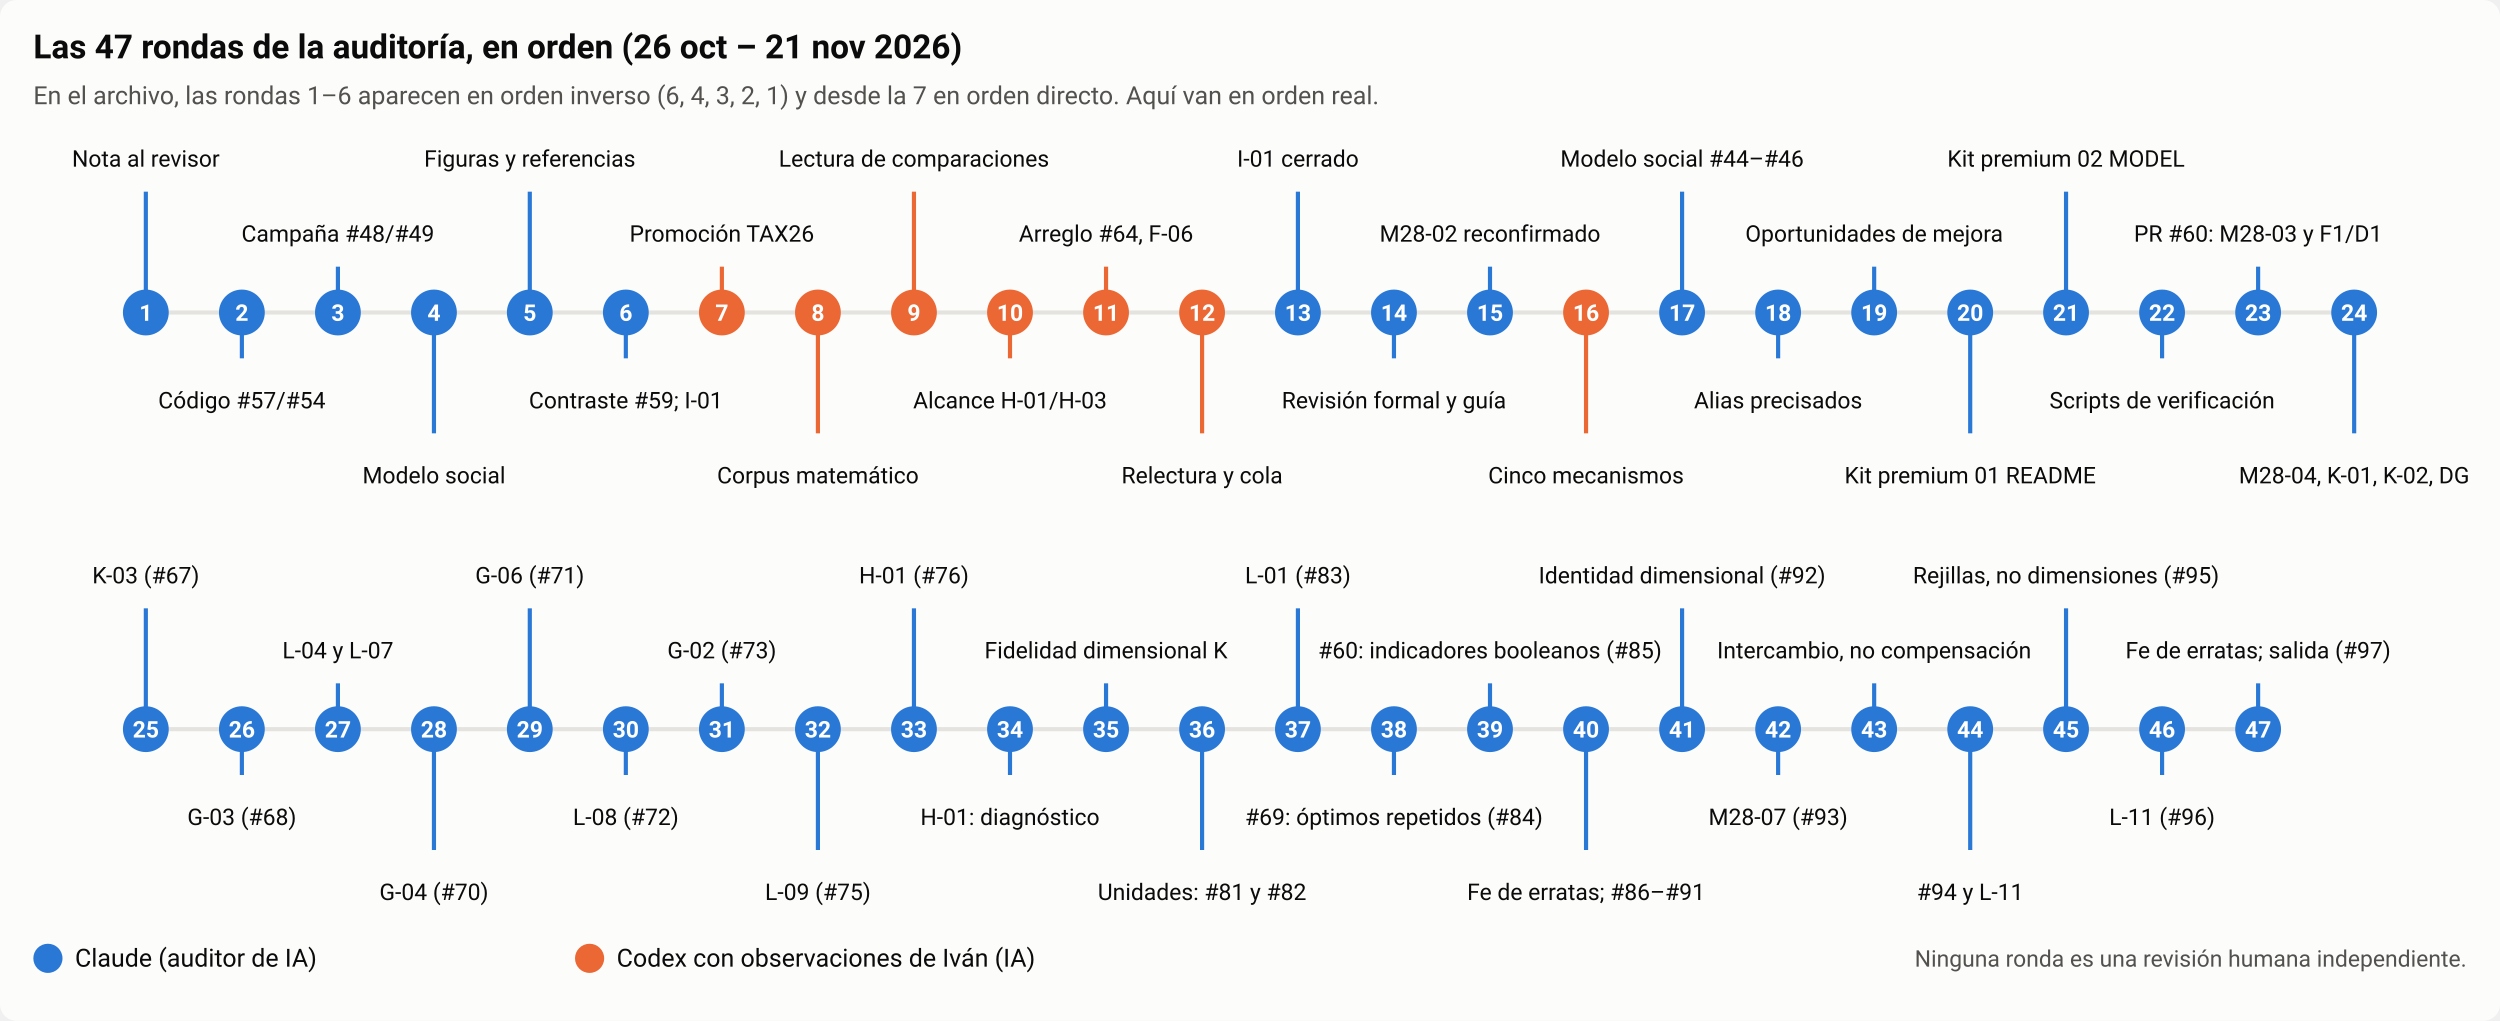
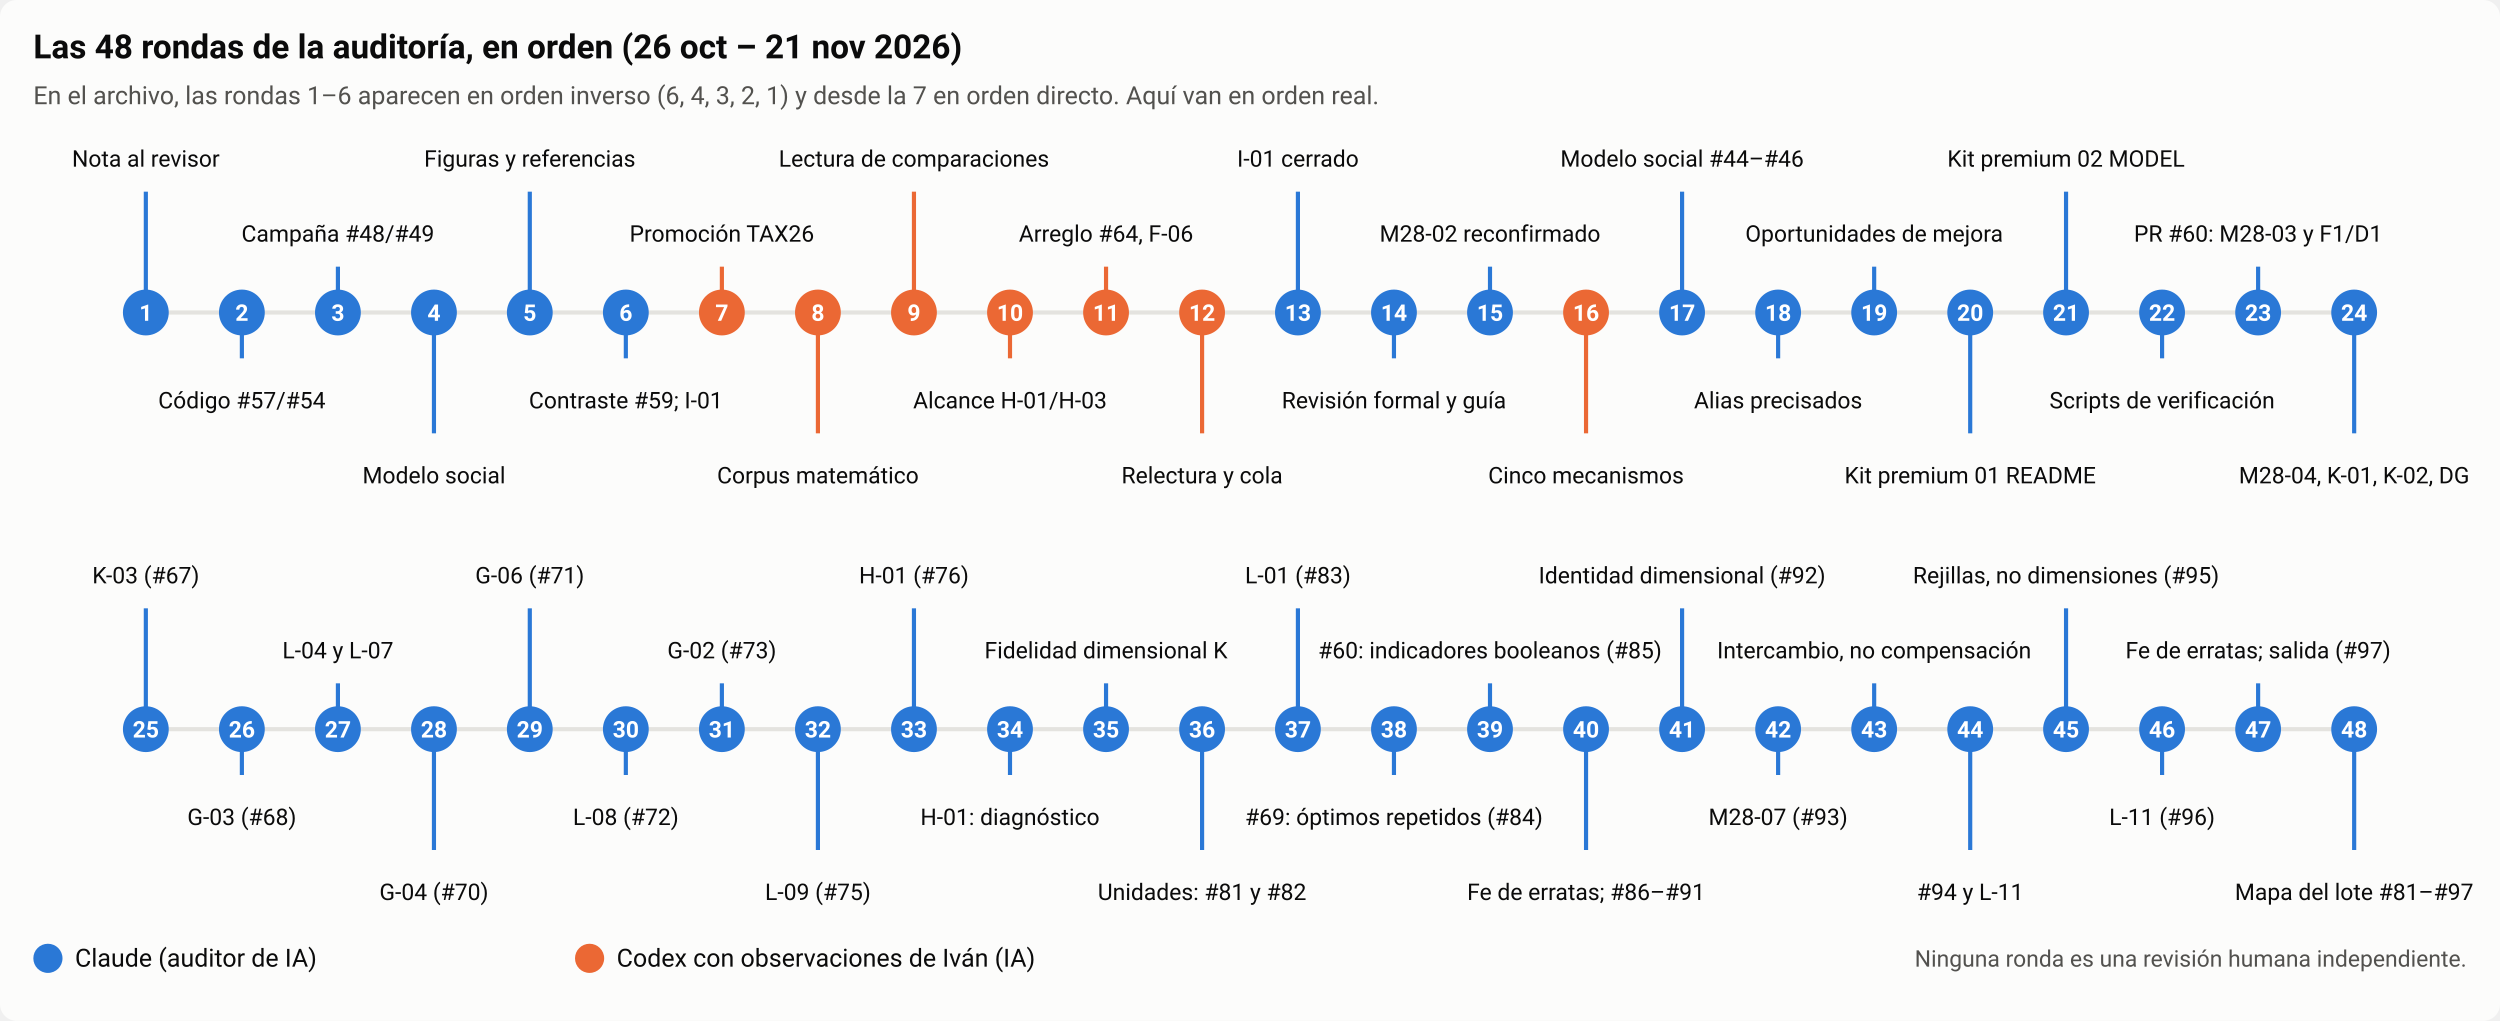
- <svg xmlns="http://www.w3.org/2000/svg" viewBox="0 0 1200 490" width="1200" height="490" role="img" aria-label="Línea de tiempo de las 47 rondas de auditoría y su autor">
+ <svg xmlns="http://www.w3.org/2000/svg" viewBox="0 0 1200 490" width="1200" height="490" role="img" aria-label="Línea de tiempo de las 48 rondas de auditoría y su autor">
  <style>
  .ink{fill:#0b0b0b}.ink2{fill:#52514e}.bg{fill:#fcfcfb}.grid{stroke:#e4e3df}
  .s0{fill:#2a78d6}.s1{fill:#eb6834}.s2{fill:#1baf7a}.s3{fill:#eda100}.s4{fill:#e87ba4}
  .a0{fill:#2a78d6}.a1{fill:#eb6834}.a0s{stroke:#2a78d6}.a1s{stroke:#eb6834}
  text{font-family:system-ui,-apple-system,Segoe UI,Roboto,sans-serif}
  @media (prefers-color-scheme: dark){
    .ink{fill:#f0efec}.ink2{fill:#c3c2b7}.bg{fill:#1a1a19}.grid{stroke:#383835}
    .s0{fill:#3987e5}.s1{fill:#d95926}.s2{fill:#199e70}.s3{fill:#c98500}.s4{fill:#d55181}
    .a0{fill:#3987e5}.a1{fill:#d95926}.a0s{stroke:#3987e5}.a1s{stroke:#d95926}
  }
</style>
  <rect class="bg" width="1200" height="490" rx="8" />
-   <text class="ink" x="16" y="28" font-size="16" font-weight="600">Las 47 rondas de la auditoría, en orden (26 oct – 21 nov 2026)</text>
+   <text class="ink" x="16" y="28" font-size="16" font-weight="600">Las 48 rondas de la auditoría, en orden (26 oct – 21 nov 2026)</text>
  <text class="ink2" x="16" y="50" font-size="12">En el archivo, las rondas 1–6 aparecen en orden inverso (6, 4, 3, 2, 1) y desde la 7 en orden directo. Aquí van en orden real.</text>
  <line class="grid" x1="70" x2="1130.0" y1="150" y2="150" stroke-width="2" />
-   <line class="grid" x1="70" x2="1083.9" y1="350" y2="350" stroke-width="2" />
+   <line class="grid" x1="70" x2="1130.0" y1="350" y2="350" stroke-width="2" />
  <line class="a0s" x1="70.0" x2="70.0" y1="150" y2="92" stroke-width="2" />
  <circle class="a0" cx="70.0" cy="150" r="11" />
  <text x="70.0" y="154" font-size="11" font-weight="700" text-anchor="middle" fill="#fff">1</text>
  <text class="ink" x="70.0" y="80" font-size="11" text-anchor="middle">Nota al revisor</text>
  <line class="a0s" x1="116.1" x2="116.1" y1="150" y2="172" stroke-width="2" />
  <circle class="a0" cx="116.1" cy="150" r="11" />
  <text x="116.1" y="154" font-size="11" font-weight="700" text-anchor="middle" fill="#fff">2</text>
  <text class="ink" x="116.1" y="196" font-size="11" text-anchor="middle">Código #57/#54</text>
  <line class="a0s" x1="162.2" x2="162.2" y1="150" y2="128" stroke-width="2" />
  <circle class="a0" cx="162.2" cy="150" r="11" />
  <text x="162.2" y="154" font-size="11" font-weight="700" text-anchor="middle" fill="#fff">3</text>
  <text class="ink" x="162.2" y="116" font-size="11" text-anchor="middle">Campaña #48/#49</text>
  <line class="a0s" x1="208.3" x2="208.3" y1="150" y2="208" stroke-width="2" />
  <circle class="a0" cx="208.3" cy="150" r="11" />
  <text x="208.3" y="154" font-size="11" font-weight="700" text-anchor="middle" fill="#fff">4</text>
  <text class="ink" x="208.3" y="232" font-size="11" text-anchor="middle">Modelo social</text>
  <line class="a0s" x1="254.3" x2="254.3" y1="150" y2="92" stroke-width="2" />
  <circle class="a0" cx="254.3" cy="150" r="11" />
  <text x="254.3" y="154" font-size="11" font-weight="700" text-anchor="middle" fill="#fff">5</text>
  <text class="ink" x="254.3" y="80" font-size="11" text-anchor="middle">Figuras y referencias</text>
  <line class="a0s" x1="300.4" x2="300.4" y1="150" y2="172" stroke-width="2" />
  <circle class="a0" cx="300.4" cy="150" r="11" />
  <text x="300.4" y="154" font-size="11" font-weight="700" text-anchor="middle" fill="#fff">6</text>
  <text class="ink" x="300.4" y="196" font-size="11" text-anchor="middle">Contraste #59; I-01</text>
  <line class="a1s" x1="346.5" x2="346.5" y1="150" y2="128" stroke-width="2" />
  <circle class="a1" cx="346.5" cy="150" r="11" />
  <text x="346.5" y="154" font-size="11" font-weight="700" text-anchor="middle" fill="#fff">7</text>
  <text class="ink" x="346.5" y="116" font-size="11" text-anchor="middle">Promoción TAX26</text>
  <line class="a1s" x1="392.6" x2="392.6" y1="150" y2="208" stroke-width="2" />
  <circle class="a1" cx="392.6" cy="150" r="11" />
  <text x="392.6" y="154" font-size="11" font-weight="700" text-anchor="middle" fill="#fff">8</text>
  <text class="ink" x="392.6" y="232" font-size="11" text-anchor="middle">Corpus matemático</text>
  <line class="a1s" x1="438.7" x2="438.7" y1="150" y2="92" stroke-width="2" />
  <circle class="a1" cx="438.7" cy="150" r="11" />
  <text x="438.7" y="154" font-size="11" font-weight="700" text-anchor="middle" fill="#fff">9</text>
  <text class="ink" x="438.7" y="80" font-size="11" text-anchor="middle">Lectura de comparaciones</text>
  <line class="a1s" x1="484.8" x2="484.8" y1="150" y2="172" stroke-width="2" />
  <circle class="a1" cx="484.8" cy="150" r="11" />
  <text x="484.8" y="154" font-size="11" font-weight="700" text-anchor="middle" fill="#fff">10</text>
  <text class="ink" x="484.8" y="196" font-size="11" text-anchor="middle">Alcance H-01/H-03</text>
  <line class="a1s" x1="530.9" x2="530.9" y1="150" y2="128" stroke-width="2" />
  <circle class="a1" cx="530.9" cy="150" r="11" />
  <text x="530.9" y="154" font-size="11" font-weight="700" text-anchor="middle" fill="#fff">11</text>
  <text class="ink" x="530.9" y="116" font-size="11" text-anchor="middle">Arreglo #64, F-06</text>
  <line class="a1s" x1="577.0" x2="577.0" y1="150" y2="208" stroke-width="2" />
  <circle class="a1" cx="577.0" cy="150" r="11" />
  <text x="577.0" y="154" font-size="11" font-weight="700" text-anchor="middle" fill="#fff">12</text>
  <text class="ink" x="577.0" y="232" font-size="11" text-anchor="middle">Relectura y cola</text>
  <line class="a0s" x1="623.0" x2="623.0" y1="150" y2="92" stroke-width="2" />
  <circle class="a0" cx="623.0" cy="150" r="11" />
  <text x="623.0" y="154" font-size="11" font-weight="700" text-anchor="middle" fill="#fff">13</text>
  <text class="ink" x="623.0" y="80" font-size="11" text-anchor="middle">I-01 cerrado</text>
  <line class="a0s" x1="669.1" x2="669.1" y1="150" y2="172" stroke-width="2" />
  <circle class="a0" cx="669.1" cy="150" r="11" />
  <text x="669.1" y="154" font-size="11" font-weight="700" text-anchor="middle" fill="#fff">14</text>
  <text class="ink" x="669.1" y="196" font-size="11" text-anchor="middle">Revisión formal y guía</text>
  <line class="a0s" x1="715.2" x2="715.2" y1="150" y2="128" stroke-width="2" />
  <circle class="a0" cx="715.2" cy="150" r="11" />
  <text x="715.2" y="154" font-size="11" font-weight="700" text-anchor="middle" fill="#fff">15</text>
  <text class="ink" x="715.2" y="116" font-size="11" text-anchor="middle">M28-02 reconfirmado</text>
  <line class="a1s" x1="761.3" x2="761.3" y1="150" y2="208" stroke-width="2" />
  <circle class="a1" cx="761.3" cy="150" r="11" />
  <text x="761.3" y="154" font-size="11" font-weight="700" text-anchor="middle" fill="#fff">16</text>
  <text class="ink" x="761.3" y="232" font-size="11" text-anchor="middle">Cinco mecanismos</text>
  <line class="a0s" x1="807.4" x2="807.4" y1="150" y2="92" stroke-width="2" />
  <circle class="a0" cx="807.4" cy="150" r="11" />
  <text x="807.4" y="154" font-size="11" font-weight="700" text-anchor="middle" fill="#fff">17</text>
  <text class="ink" x="807.4" y="80" font-size="11" text-anchor="middle">Modelo social #44–#46</text>
  <line class="a0s" x1="853.5" x2="853.5" y1="150" y2="172" stroke-width="2" />
  <circle class="a0" cx="853.5" cy="150" r="11" />
  <text x="853.5" y="154" font-size="11" font-weight="700" text-anchor="middle" fill="#fff">18</text>
  <text class="ink" x="853.5" y="196" font-size="11" text-anchor="middle">Alias precisados</text>
  <line class="a0s" x1="899.6" x2="899.6" y1="150" y2="128" stroke-width="2" />
  <circle class="a0" cx="899.6" cy="150" r="11" />
  <text x="899.6" y="154" font-size="11" font-weight="700" text-anchor="middle" fill="#fff">19</text>
  <text class="ink" x="899.6" y="116" font-size="11" text-anchor="middle">Oportunidades de mejora</text>
  <line class="a0s" x1="945.7" x2="945.7" y1="150" y2="208" stroke-width="2" />
  <circle class="a0" cx="945.7" cy="150" r="11" />
  <text x="945.7" y="154" font-size="11" font-weight="700" text-anchor="middle" fill="#fff">20</text>
  <text class="ink" x="945.7" y="232" font-size="11" text-anchor="middle">Kit premium 01 README</text>
  <line class="a0s" x1="991.7" x2="991.7" y1="150" y2="92" stroke-width="2" />
  <circle class="a0" cx="991.7" cy="150" r="11" />
  <text x="991.7" y="154" font-size="11" font-weight="700" text-anchor="middle" fill="#fff">21</text>
  <text class="ink" x="991.7" y="80" font-size="11" text-anchor="middle">Kit premium 02 MODEL</text>
  <line class="a0s" x1="1037.8" x2="1037.8" y1="150" y2="172" stroke-width="2" />
  <circle class="a0" cx="1037.8" cy="150" r="11" />
  <text x="1037.8" y="154" font-size="11" font-weight="700" text-anchor="middle" fill="#fff">22</text>
  <text class="ink" x="1037.8" y="196" font-size="11" text-anchor="middle">Scripts de verificación</text>
  <line class="a0s" x1="1083.9" x2="1083.9" y1="150" y2="128" stroke-width="2" />
  <circle class="a0" cx="1083.9" cy="150" r="11" />
  <text x="1083.9" y="154" font-size="11" font-weight="700" text-anchor="middle" fill="#fff">23</text>
  <text class="ink" x="1083.9" y="116" font-size="11" text-anchor="middle">PR #60: M28-03 y F1/D1</text>
  <line class="a0s" x1="1130.0" x2="1130.0" y1="150" y2="208" stroke-width="2" />
  <circle class="a0" cx="1130.0" cy="150" r="11" />
  <text x="1130.0" y="154" font-size="11" font-weight="700" text-anchor="middle" fill="#fff">24</text>
  <text class="ink" x="1130.0" y="232" font-size="11" text-anchor="middle">M28-04, K-01, K-02, DG</text>
  <line class="a0s" x1="70.0" x2="70.0" y1="350" y2="292" stroke-width="2" />
  <circle class="a0" cx="70.0" cy="350" r="11" />
  <text x="70.0" y="354" font-size="11" font-weight="700" text-anchor="middle" fill="#fff">25</text>
  <text class="ink" x="70.0" y="280" font-size="11" text-anchor="middle">K-03 (#67)</text>
  <line class="a0s" x1="116.1" x2="116.1" y1="350" y2="372" stroke-width="2" />
  <circle class="a0" cx="116.1" cy="350" r="11" />
  <text x="116.1" y="354" font-size="11" font-weight="700" text-anchor="middle" fill="#fff">26</text>
  <text class="ink" x="116.1" y="396" font-size="11" text-anchor="middle">G-03 (#68)</text>
  <line class="a0s" x1="162.2" x2="162.2" y1="350" y2="328" stroke-width="2" />
  <circle class="a0" cx="162.2" cy="350" r="11" />
  <text x="162.2" y="354" font-size="11" font-weight="700" text-anchor="middle" fill="#fff">27</text>
  <text class="ink" x="162.2" y="316" font-size="11" text-anchor="middle">L-04 y L-07</text>
  <line class="a0s" x1="208.3" x2="208.3" y1="350" y2="408" stroke-width="2" />
  <circle class="a0" cx="208.3" cy="350" r="11" />
  <text x="208.3" y="354" font-size="11" font-weight="700" text-anchor="middle" fill="#fff">28</text>
  <text class="ink" x="208.3" y="432" font-size="11" text-anchor="middle">G-04 (#70)</text>
  <line class="a0s" x1="254.3" x2="254.3" y1="350" y2="292" stroke-width="2" />
  <circle class="a0" cx="254.3" cy="350" r="11" />
  <text x="254.3" y="354" font-size="11" font-weight="700" text-anchor="middle" fill="#fff">29</text>
  <text class="ink" x="254.3" y="280" font-size="11" text-anchor="middle">G-06 (#71)</text>
  <line class="a0s" x1="300.4" x2="300.4" y1="350" y2="372" stroke-width="2" />
  <circle class="a0" cx="300.4" cy="350" r="11" />
  <text x="300.4" y="354" font-size="11" font-weight="700" text-anchor="middle" fill="#fff">30</text>
  <text class="ink" x="300.4" y="396" font-size="11" text-anchor="middle">L-08 (#72)</text>
  <line class="a0s" x1="346.5" x2="346.5" y1="350" y2="328" stroke-width="2" />
  <circle class="a0" cx="346.5" cy="350" r="11" />
  <text x="346.5" y="354" font-size="11" font-weight="700" text-anchor="middle" fill="#fff">31</text>
  <text class="ink" x="346.5" y="316" font-size="11" text-anchor="middle">G-02 (#73)</text>
  <line class="a0s" x1="392.6" x2="392.6" y1="350" y2="408" stroke-width="2" />
  <circle class="a0" cx="392.6" cy="350" r="11" />
  <text x="392.6" y="354" font-size="11" font-weight="700" text-anchor="middle" fill="#fff">32</text>
  <text class="ink" x="392.6" y="432" font-size="11" text-anchor="middle">L-09 (#75)</text>
  <line class="a0s" x1="438.7" x2="438.7" y1="350" y2="292" stroke-width="2" />
  <circle class="a0" cx="438.7" cy="350" r="11" />
  <text x="438.7" y="354" font-size="11" font-weight="700" text-anchor="middle" fill="#fff">33</text>
  <text class="ink" x="438.7" y="280" font-size="11" text-anchor="middle">H-01 (#76)</text>
  <line class="a0s" x1="484.8" x2="484.8" y1="350" y2="372" stroke-width="2" />
  <circle class="a0" cx="484.8" cy="350" r="11" />
  <text x="484.8" y="354" font-size="11" font-weight="700" text-anchor="middle" fill="#fff">34</text>
  <text class="ink" x="484.8" y="396" font-size="11" text-anchor="middle">H-01: diagnóstico</text>
  <line class="a0s" x1="530.9" x2="530.9" y1="350" y2="328" stroke-width="2" />
  <circle class="a0" cx="530.9" cy="350" r="11" />
  <text x="530.9" y="354" font-size="11" font-weight="700" text-anchor="middle" fill="#fff">35</text>
  <text class="ink" x="530.9" y="316" font-size="11" text-anchor="middle">Fidelidad dimensional K</text>
  <line class="a0s" x1="577.0" x2="577.0" y1="350" y2="408" stroke-width="2" />
  <circle class="a0" cx="577.0" cy="350" r="11" />
  <text x="577.0" y="354" font-size="11" font-weight="700" text-anchor="middle" fill="#fff">36</text>
  <text class="ink" x="577.0" y="432" font-size="11" text-anchor="middle">Unidades: #81 y #82</text>
  <line class="a0s" x1="623.0" x2="623.0" y1="350" y2="292" stroke-width="2" />
  <circle class="a0" cx="623.0" cy="350" r="11" />
  <text x="623.0" y="354" font-size="11" font-weight="700" text-anchor="middle" fill="#fff">37</text>
  <text class="ink" x="623.0" y="280" font-size="11" text-anchor="middle">L-01 (#83)</text>
  <line class="a0s" x1="669.1" x2="669.1" y1="350" y2="372" stroke-width="2" />
  <circle class="a0" cx="669.1" cy="350" r="11" />
  <text x="669.1" y="354" font-size="11" font-weight="700" text-anchor="middle" fill="#fff">38</text>
  <text class="ink" x="669.1" y="396" font-size="11" text-anchor="middle">#69: óptimos repetidos (#84)</text>
  <line class="a0s" x1="715.2" x2="715.2" y1="350" y2="328" stroke-width="2" />
  <circle class="a0" cx="715.2" cy="350" r="11" />
  <text x="715.2" y="354" font-size="11" font-weight="700" text-anchor="middle" fill="#fff">39</text>
  <text class="ink" x="715.2" y="316" font-size="11" text-anchor="middle">#60: indicadores booleanos (#85)</text>
  <line class="a0s" x1="761.3" x2="761.3" y1="350" y2="408" stroke-width="2" />
  <circle class="a0" cx="761.3" cy="350" r="11" />
  <text x="761.3" y="354" font-size="11" font-weight="700" text-anchor="middle" fill="#fff">40</text>
  <text class="ink" x="761.3" y="432" font-size="11" text-anchor="middle">Fe de erratas; #86–#91</text>
  <line class="a0s" x1="807.4" x2="807.4" y1="350" y2="292" stroke-width="2" />
  <circle class="a0" cx="807.4" cy="350" r="11" />
  <text x="807.4" y="354" font-size="11" font-weight="700" text-anchor="middle" fill="#fff">41</text>
  <text class="ink" x="807.4" y="280" font-size="11" text-anchor="middle">Identidad dimensional (#92)</text>
  <line class="a0s" x1="853.5" x2="853.5" y1="350" y2="372" stroke-width="2" />
  <circle class="a0" cx="853.5" cy="350" r="11" />
  <text x="853.5" y="354" font-size="11" font-weight="700" text-anchor="middle" fill="#fff">42</text>
  <text class="ink" x="853.5" y="396" font-size="11" text-anchor="middle">M28-07 (#93)</text>
  <line class="a0s" x1="899.6" x2="899.6" y1="350" y2="328" stroke-width="2" />
  <circle class="a0" cx="899.6" cy="350" r="11" />
  <text x="899.6" y="354" font-size="11" font-weight="700" text-anchor="middle" fill="#fff">43</text>
  <text class="ink" x="899.6" y="316" font-size="11" text-anchor="middle">Intercambio, no compensación</text>
  <line class="a0s" x1="945.7" x2="945.7" y1="350" y2="408" stroke-width="2" />
  <circle class="a0" cx="945.7" cy="350" r="11" />
  <text x="945.7" y="354" font-size="11" font-weight="700" text-anchor="middle" fill="#fff">44</text>
  <text class="ink" x="945.7" y="432" font-size="11" text-anchor="middle">#94 y L-11</text>
  <line class="a0s" x1="991.7" x2="991.7" y1="350" y2="292" stroke-width="2" />
  <circle class="a0" cx="991.7" cy="350" r="11" />
  <text x="991.7" y="354" font-size="11" font-weight="700" text-anchor="middle" fill="#fff">45</text>
  <text class="ink" x="991.7" y="280" font-size="11" text-anchor="middle">Rejillas, no dimensiones (#95)</text>
  <line class="a0s" x1="1037.8" x2="1037.8" y1="350" y2="372" stroke-width="2" />
  <circle class="a0" cx="1037.8" cy="350" r="11" />
  <text x="1037.8" y="354" font-size="11" font-weight="700" text-anchor="middle" fill="#fff">46</text>
  <text class="ink" x="1037.8" y="396" font-size="11" text-anchor="middle">L-11 (#96)</text>
  <line class="a0s" x1="1083.9" x2="1083.9" y1="350" y2="328" stroke-width="2" />
  <circle class="a0" cx="1083.9" cy="350" r="11" />
  <text x="1083.9" y="354" font-size="11" font-weight="700" text-anchor="middle" fill="#fff">47</text>
  <text class="ink" x="1083.9" y="316" font-size="11" text-anchor="middle">Fe de erratas; salida (#97)</text>
+   <line class="a0s" x1="1130.0" x2="1130.0" y1="350" y2="408" stroke-width="2" />
+   <circle class="a0" cx="1130.0" cy="350" r="11" />
+   <text x="1130.0" y="354" font-size="11" font-weight="700" text-anchor="middle" fill="#fff">48</text>
+   <text class="ink" x="1130.0" y="432" font-size="11" text-anchor="middle">Mapa del lote #81–#97</text>
  <circle class="a0" cx="23" cy="460" r="7" />
  <text class="ink" x="36" y="464" font-size="12">Claude (auditor de IA)</text>
  <circle class="a1" cx="283" cy="460" r="7" />
  <text class="ink" x="296" y="464" font-size="12">Codex con observaciones de Iván (IA)</text>
  <text class="ink2" x="1184" y="464" font-size="11" text-anchor="end">Ninguna ronda es una revisión humana independiente.</text>
</svg>
